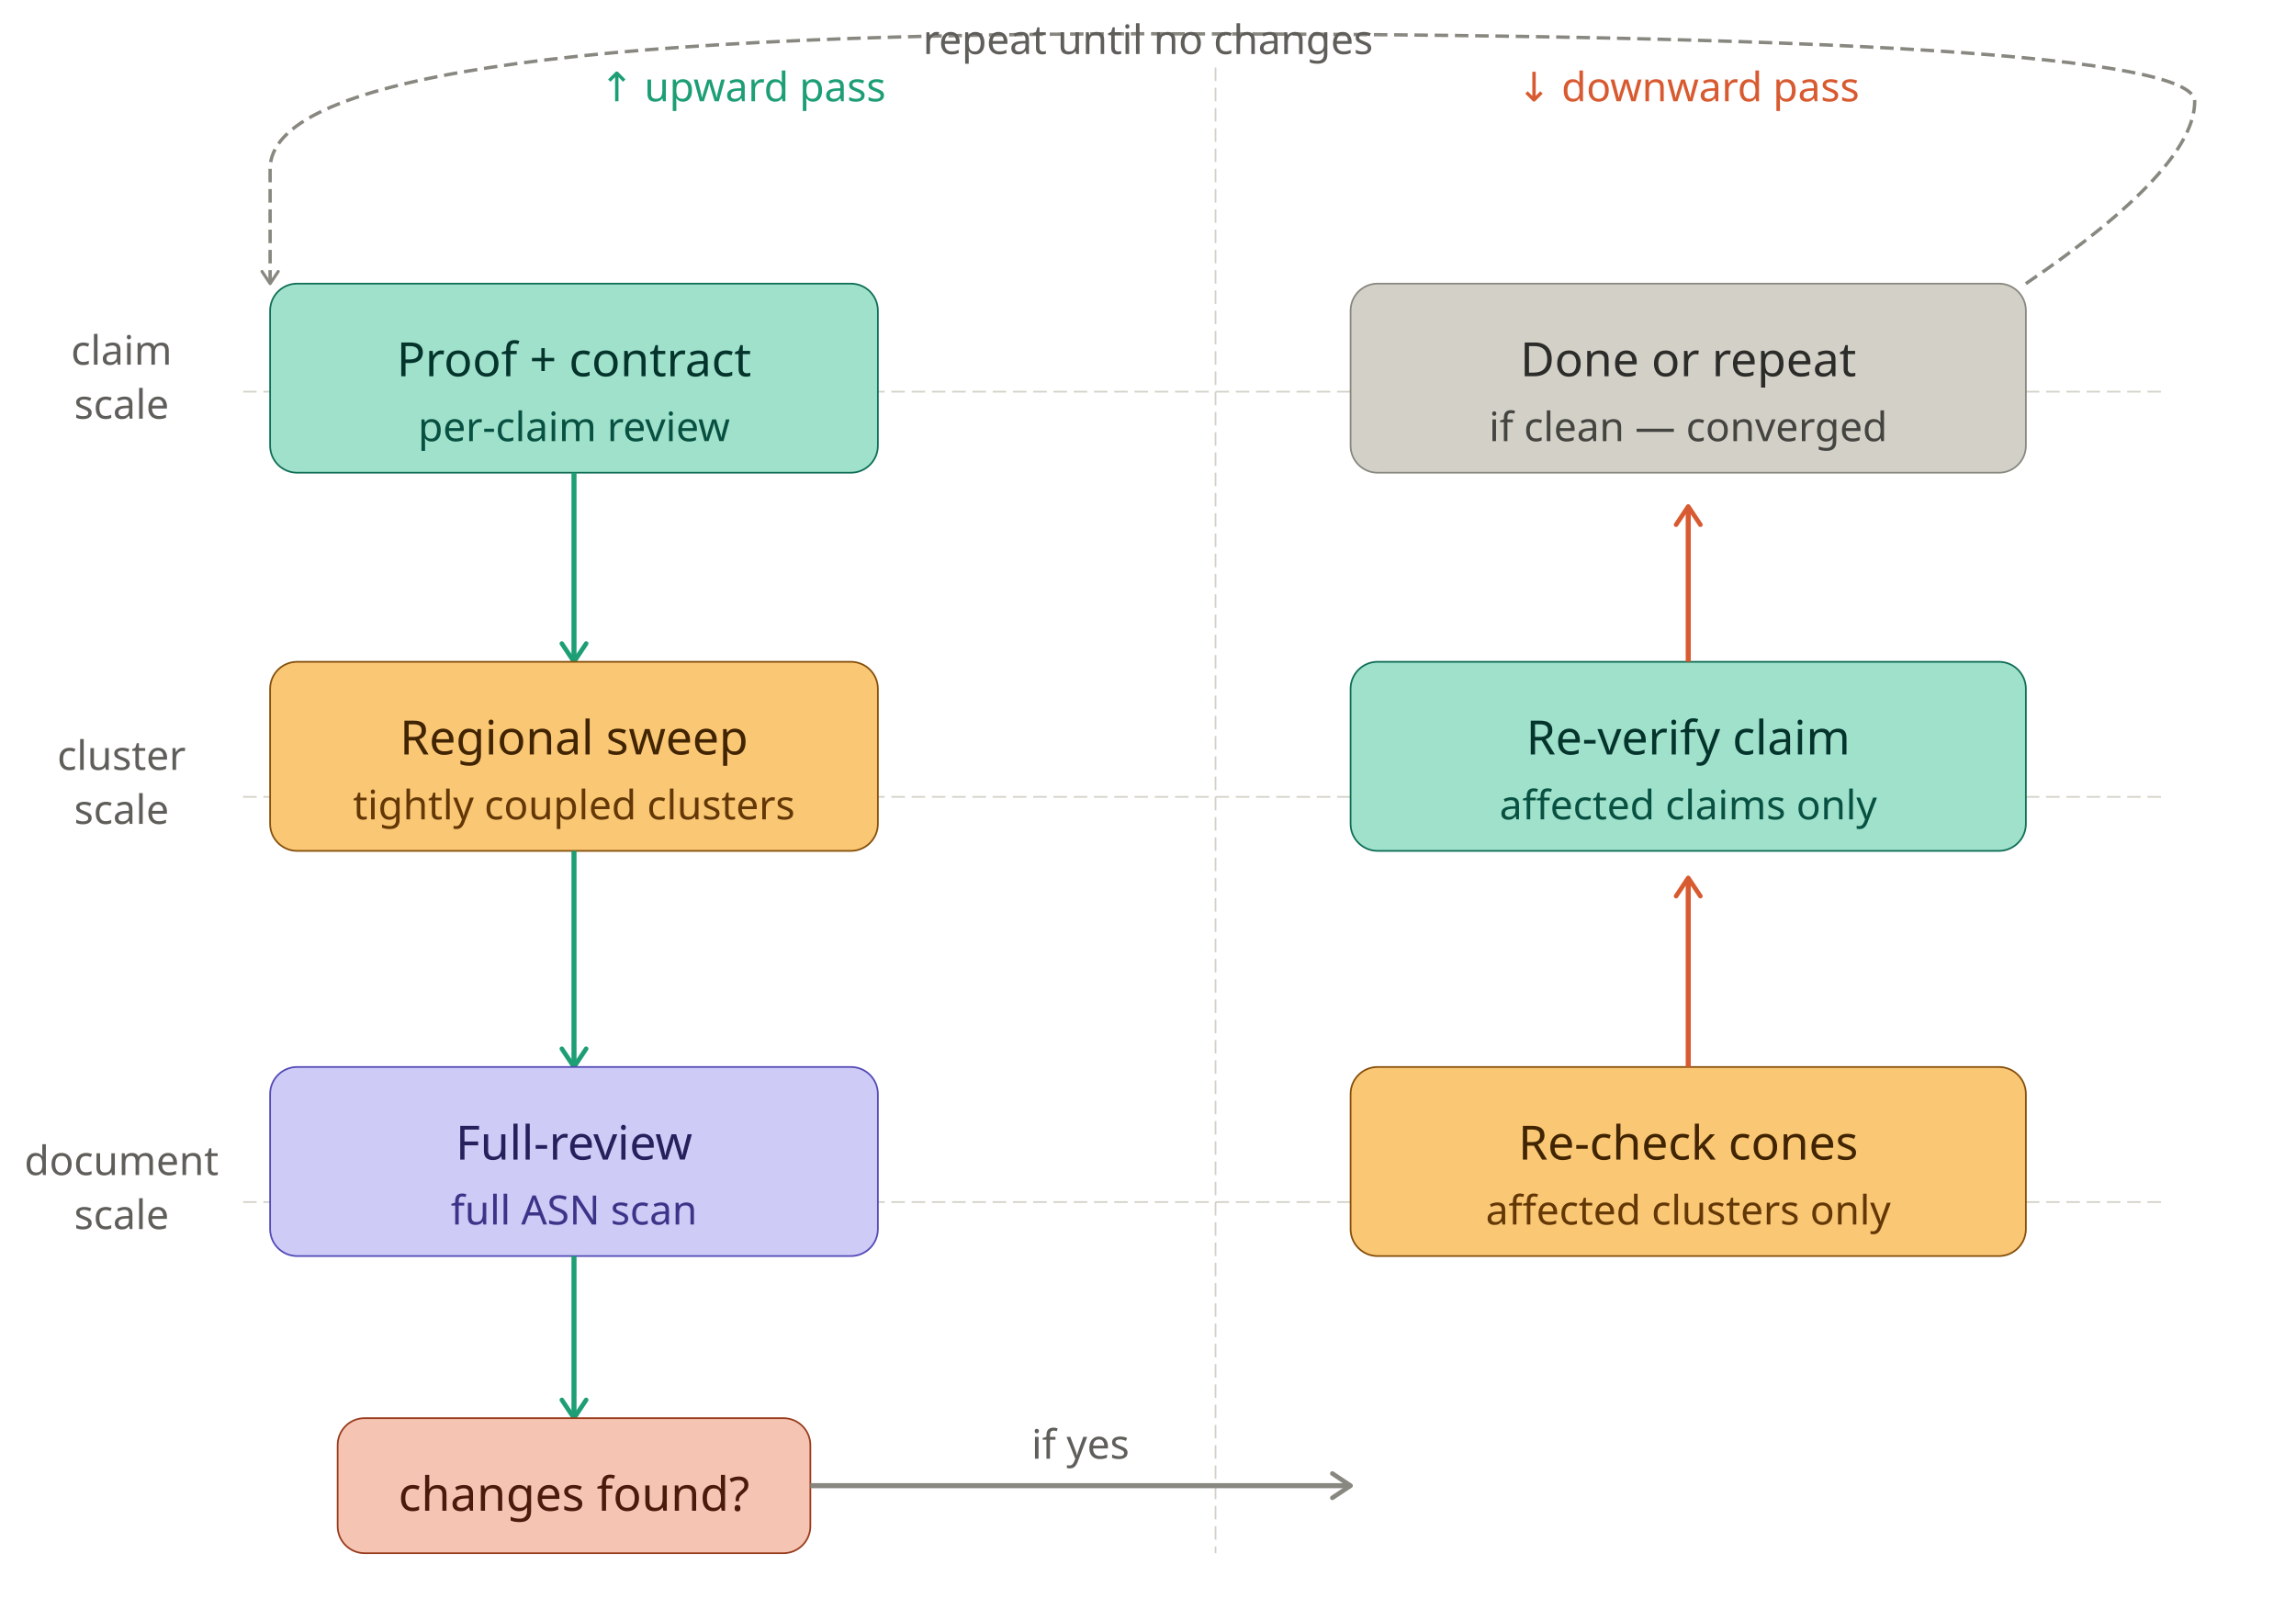
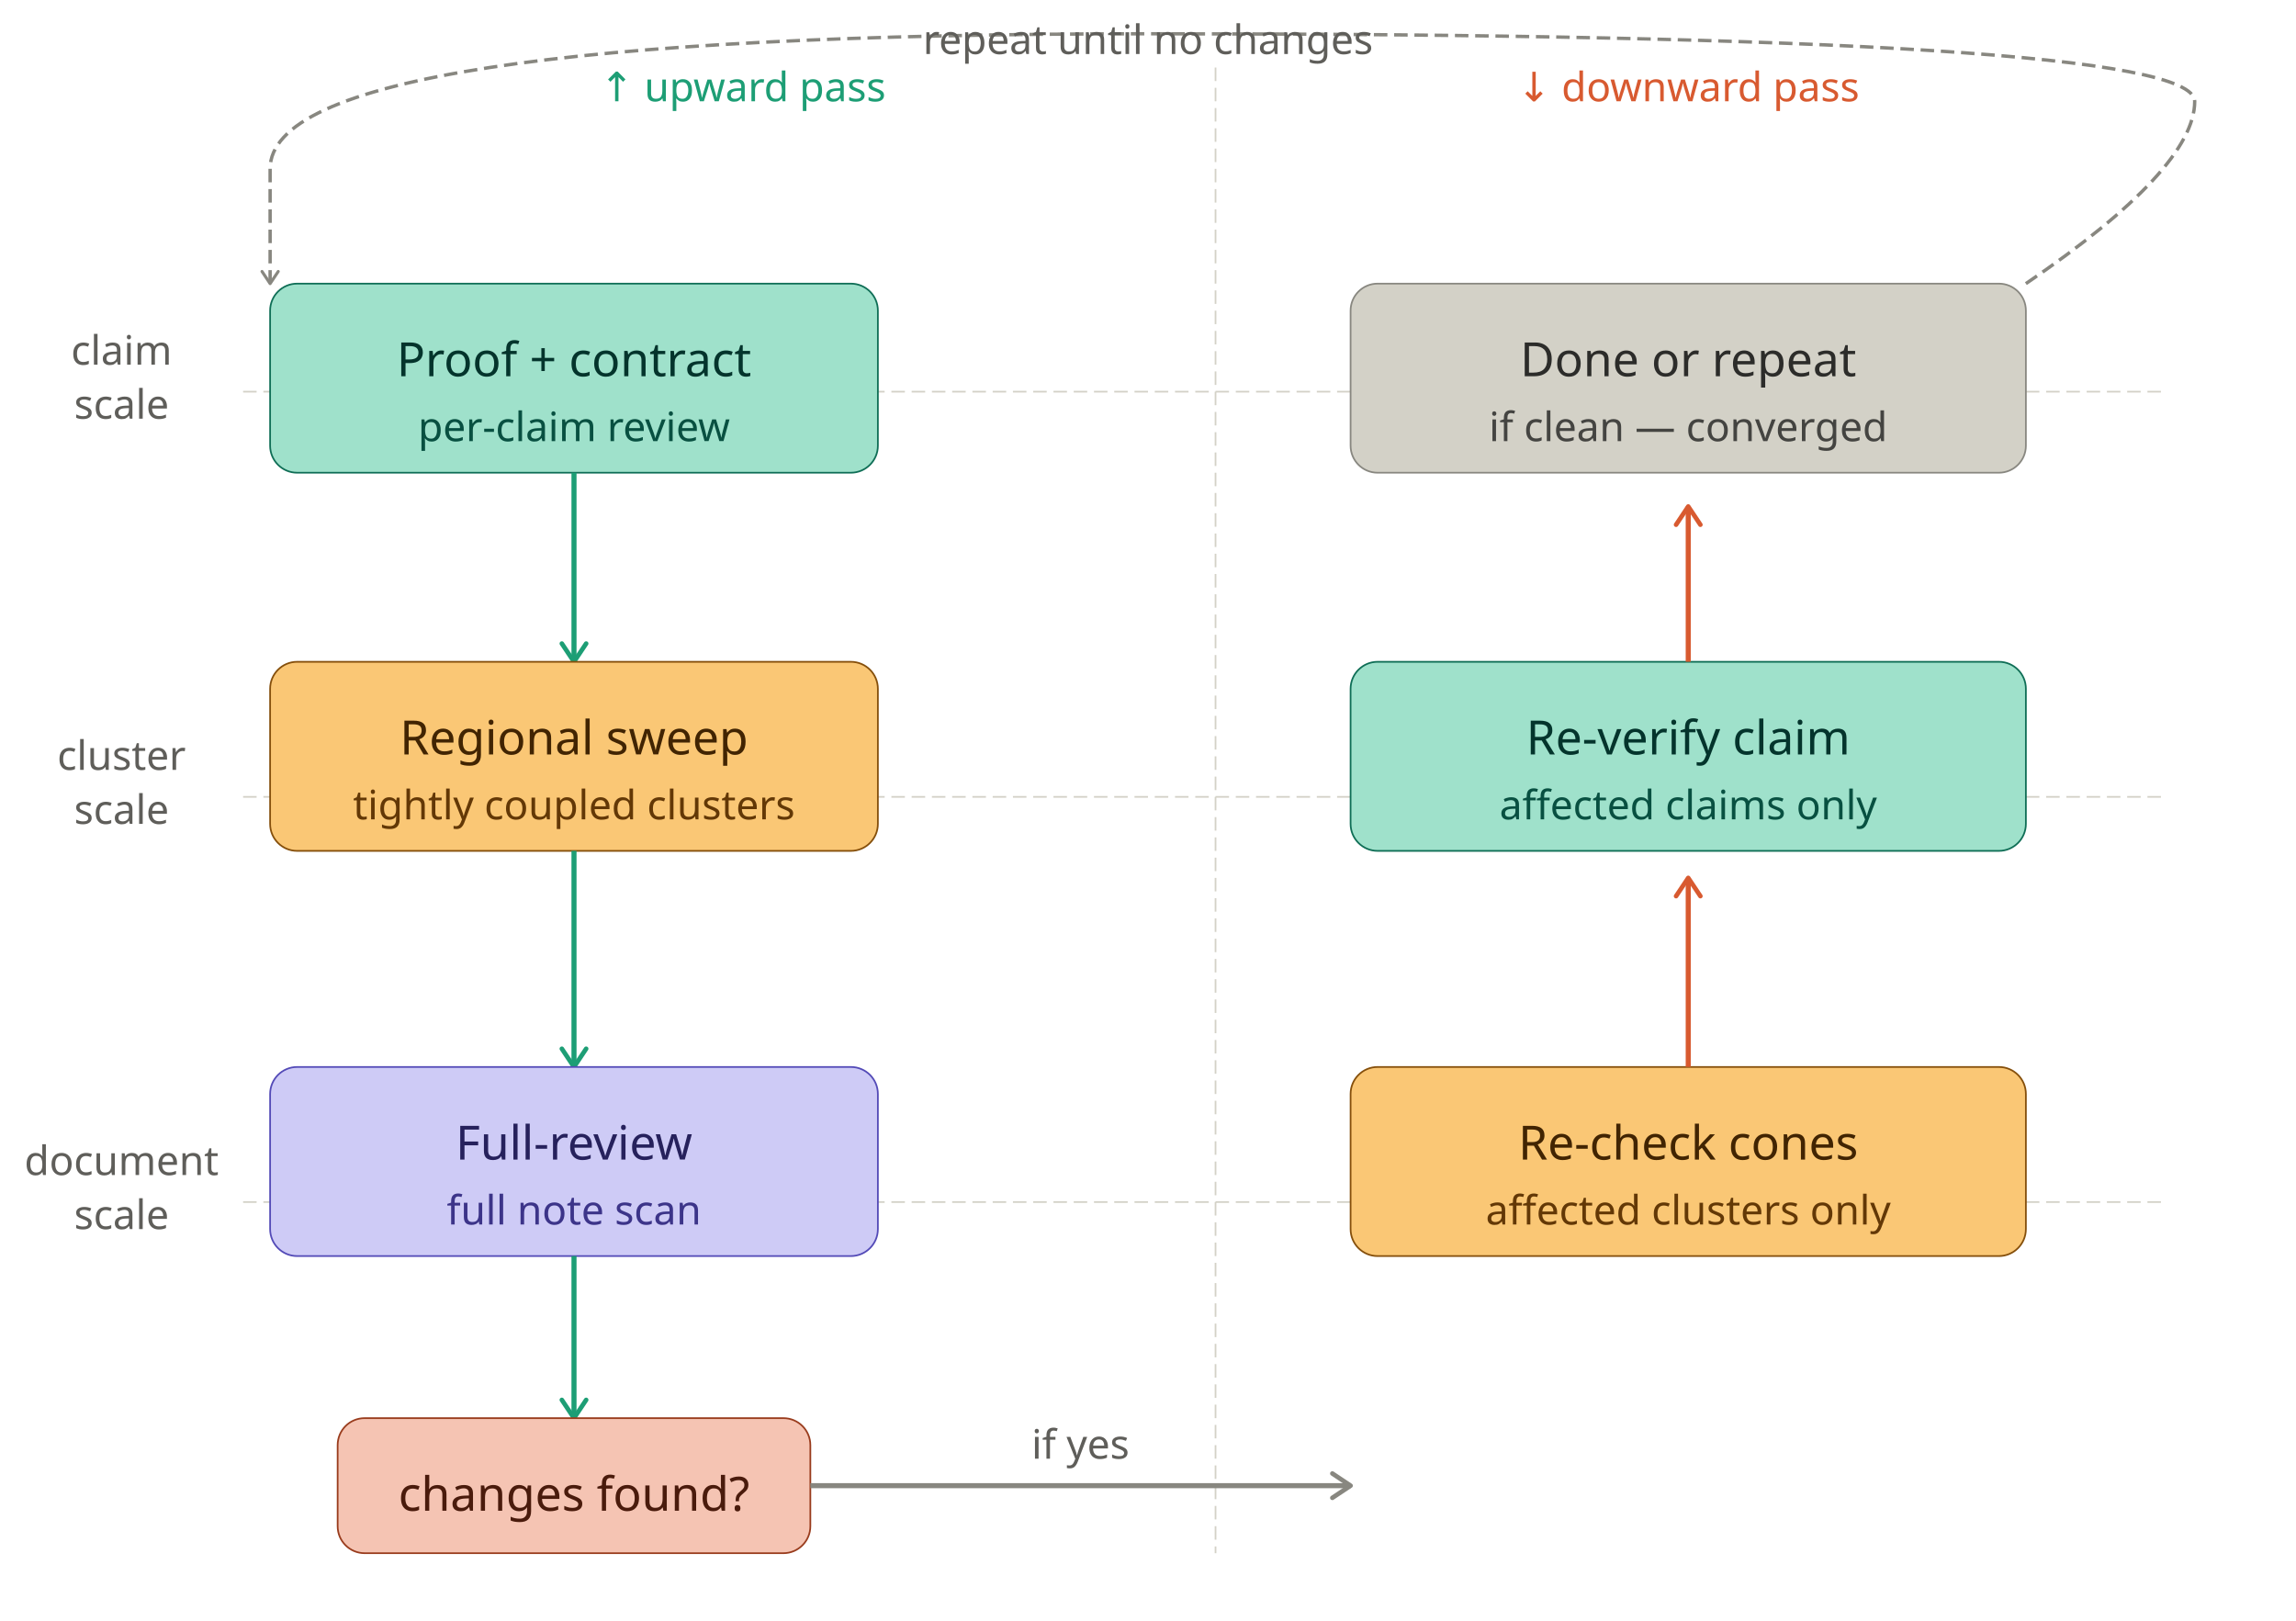
<svg xmlns="http://www.w3.org/2000/svg" width="100%" viewBox="0 0 680 480">
  <defs>
    <marker id="arrow" viewBox="0 0 10 10" refX="8" refY="5" markerWidth="6" markerHeight="6" orient="auto-start-reverse">
      <path d="M2 1L8 5L2 9" fill="none" stroke="#888780" stroke-width="1.5" stroke-linecap="round" stroke-linejoin="round" />
    </marker>
    <marker id="arrow-green" viewBox="0 0 10 10" refX="8" refY="5" markerWidth="6" markerHeight="6" orient="auto-start-reverse">
      <path d="M2 1L8 5L2 9" fill="none" stroke="#1D9E75" stroke-width="1.5" stroke-linecap="round" stroke-linejoin="round" />
    </marker>
    <marker id="arrow-red" viewBox="0 0 10 10" refX="8" refY="5" markerWidth="6" markerHeight="6" orient="auto-start-reverse">
      <path d="M2 1L8 5L2 9" fill="none" stroke="#D85A30" stroke-width="1.5" stroke-linecap="round" stroke-linejoin="round" />
    </marker>
  </defs>
  <text font-family="sans-serif" font-size="12" fill="#5F5E5A" x="36" y="108" text-anchor="middle">claim</text>
  <text font-family="sans-serif" font-size="12" fill="#5F5E5A" x="36" y="124" text-anchor="middle">scale</text>
  <text font-family="sans-serif" font-size="12" fill="#5F5E5A" x="36" y="228" text-anchor="middle">cluster</text>
  <text font-family="sans-serif" font-size="12" fill="#5F5E5A" x="36" y="244" text-anchor="middle">scale</text>
  <text font-family="sans-serif" font-size="12" fill="#5F5E5A" x="36" y="348" text-anchor="middle">document</text>
  <text font-family="sans-serif" font-size="12" fill="#5F5E5A" x="36" y="364" text-anchor="middle">scale</text>
  <line x1="72" y1="116" x2="640" y2="116" stroke="#D3D1C7" stroke-width="0.5" stroke-dasharray="4 2" />
  <line x1="72" y1="236" x2="640" y2="236" stroke="#D3D1C7" stroke-width="0.5" stroke-dasharray="4 2" />
  <line x1="72" y1="356" x2="640" y2="356" stroke="#D3D1C7" stroke-width="0.5" stroke-dasharray="4 2" />
  <text font-family="sans-serif" font-size="12" fill="#1D9E75" x="220" y="30" text-anchor="middle">↑ upward pass</text>
  <text font-family="sans-serif" font-size="12" fill="#D85A30" x="500" y="30" text-anchor="middle">↓ downward pass</text>
  <line x1="360" y1="20" x2="360" y2="460" stroke="#D3D1C7" stroke-width="0.5" stroke-dasharray="4 2" />
  <rect x="80" y="84" width="180" height="56" rx="8" fill="#9FE1CB" stroke="#0F6E56" stroke-width="0.5" />
  <text font-family="sans-serif" font-size="14" font-weight="500" fill="#04342C" x="170" y="106" text-anchor="middle" dominant-baseline="central">Proof + contract</text>
  <text font-family="sans-serif" font-size="12" fill="#085041" x="170" y="126" text-anchor="middle" dominant-baseline="central">per-claim review</text>
  <line x1="170" y1="140" x2="170" y2="196" stroke="#1D9E75" stroke-width="1.5" marker-end="url(#arrow-green)" />
  <rect x="80" y="196" width="180" height="56" rx="8" fill="#FAC775" stroke="#854F0B" stroke-width="0.5" />
  <text font-family="sans-serif" font-size="14" font-weight="500" fill="#412402" x="170" y="218" text-anchor="middle" dominant-baseline="central">Regional sweep</text>
  <text font-family="sans-serif" font-size="12" fill="#633806" x="170" y="238" text-anchor="middle" dominant-baseline="central">tightly coupled clusters</text>
  <line x1="170" y1="252" x2="170" y2="316" stroke="#1D9E75" stroke-width="1.5" marker-end="url(#arrow-green)" />
  <rect x="80" y="316" width="180" height="56" rx="8" fill="#CECBF6" stroke="#534AB7" stroke-width="0.5" />
  <text font-family="sans-serif" font-size="14" font-weight="500" fill="#26215C" x="170" y="338" text-anchor="middle" dominant-baseline="central">Full-review</text>
-   <text font-family="sans-serif" font-size="12" fill="#3C3489" x="170" y="358" text-anchor="middle" dominant-baseline="central">full ASN scan</text>
+   <text font-family="sans-serif" font-size="12" fill="#3C3489" x="170" y="358" text-anchor="middle" dominant-baseline="central">full note scan</text>
  <line x1="170" y1="372" x2="170" y2="420" stroke="#1D9E75" stroke-width="1.5" marker-end="url(#arrow-green)" />
  <rect x="100" y="420" width="140" height="40" rx="8" fill="#F5C4B3" stroke="#993C1D" stroke-width="0.5" />
  <text font-family="sans-serif" font-size="14" font-weight="500" fill="#4A1B0C" x="170" y="442" text-anchor="middle" dominant-baseline="central">changes found?</text>
  <line x1="240" y1="440" x2="400" y2="440" stroke="#888780" stroke-width="1.5" marker-end="url(#arrow)" />
  <text font-family="sans-serif" font-size="12" fill="#5F5E5A" x="320" y="432" text-anchor="middle">if yes</text>
  <rect x="400" y="316" width="200" height="56" rx="8" fill="#FAC775" stroke="#854F0B" stroke-width="0.5" />
  <text font-family="sans-serif" font-size="14" font-weight="500" fill="#412402" x="500" y="338" text-anchor="middle" dominant-baseline="central">Re-check cones</text>
  <text font-family="sans-serif" font-size="12" fill="#633806" x="500" y="358" text-anchor="middle" dominant-baseline="central">affected clusters only</text>
  <line x1="500" y1="316" x2="500" y2="260" stroke="#D85A30" stroke-width="1.5" marker-end="url(#arrow-red)" />
  <rect x="400" y="196" width="200" height="56" rx="8" fill="#9FE1CB" stroke="#0F6E56" stroke-width="0.5" />
  <text font-family="sans-serif" font-size="14" font-weight="500" fill="#04342C" x="500" y="218" text-anchor="middle" dominant-baseline="central">Re-verify claim</text>
  <text font-family="sans-serif" font-size="12" fill="#085041" x="500" y="238" text-anchor="middle" dominant-baseline="central">affected claims only</text>
  <line x1="500" y1="196" x2="500" y2="150" stroke="#D85A30" stroke-width="1.5" marker-end="url(#arrow-red)" />
  <rect x="400" y="84" width="200" height="56" rx="8" fill="#D3D1C7" stroke="#888780" stroke-width="0.5" />
  <text font-family="sans-serif" font-size="14" font-weight="500" fill="#2C2C2A" x="500" y="106" text-anchor="middle" dominant-baseline="central">Done or repeat</text>
  <text font-family="sans-serif" font-size="12" fill="#444441" x="500" y="126" text-anchor="middle" dominant-baseline="central">if clean — converged</text>
  <path d="M 600 84 Q 650 50 650 30 Q 650 10 340 10 Q 80 10 80 50 Q 80 70 80 84" fill="none" stroke="#888780" stroke-width="1" stroke-dasharray="4 2" marker-end="url(#arrow)" />
  <text font-family="sans-serif" font-size="12" fill="#5F5E5A" x="340" y="16" text-anchor="middle">repeat until no changes</text>
</svg>
